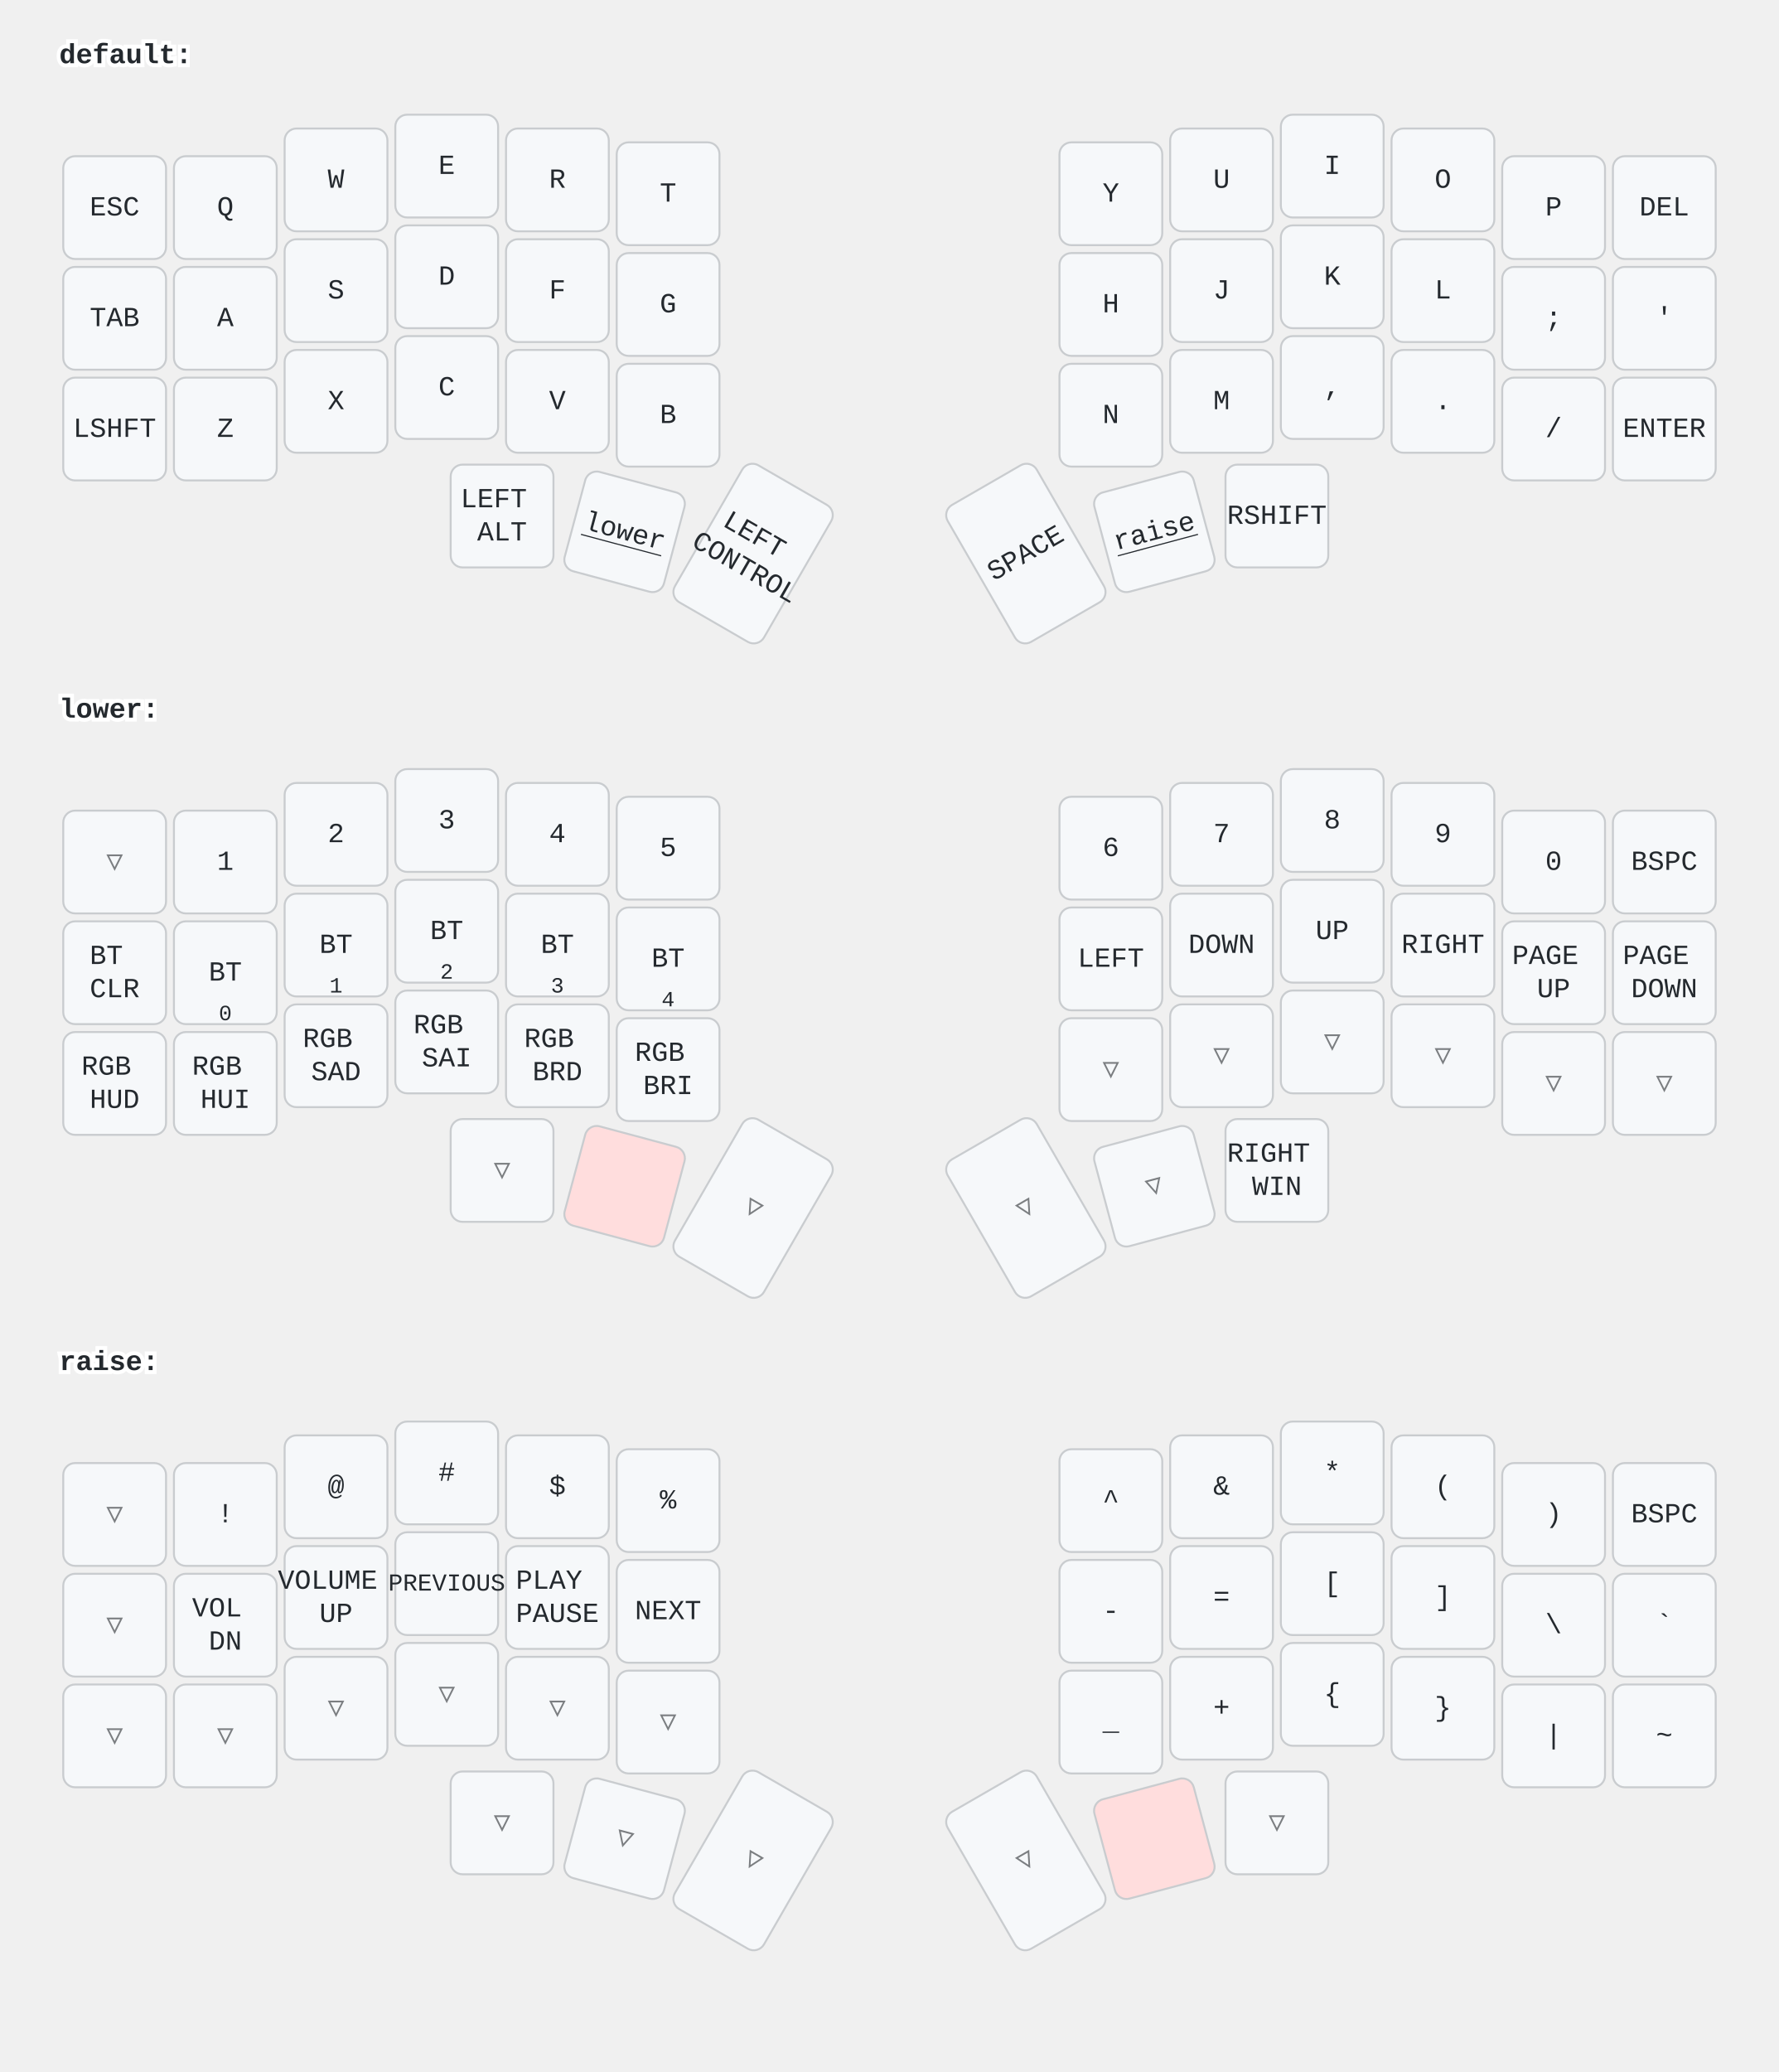
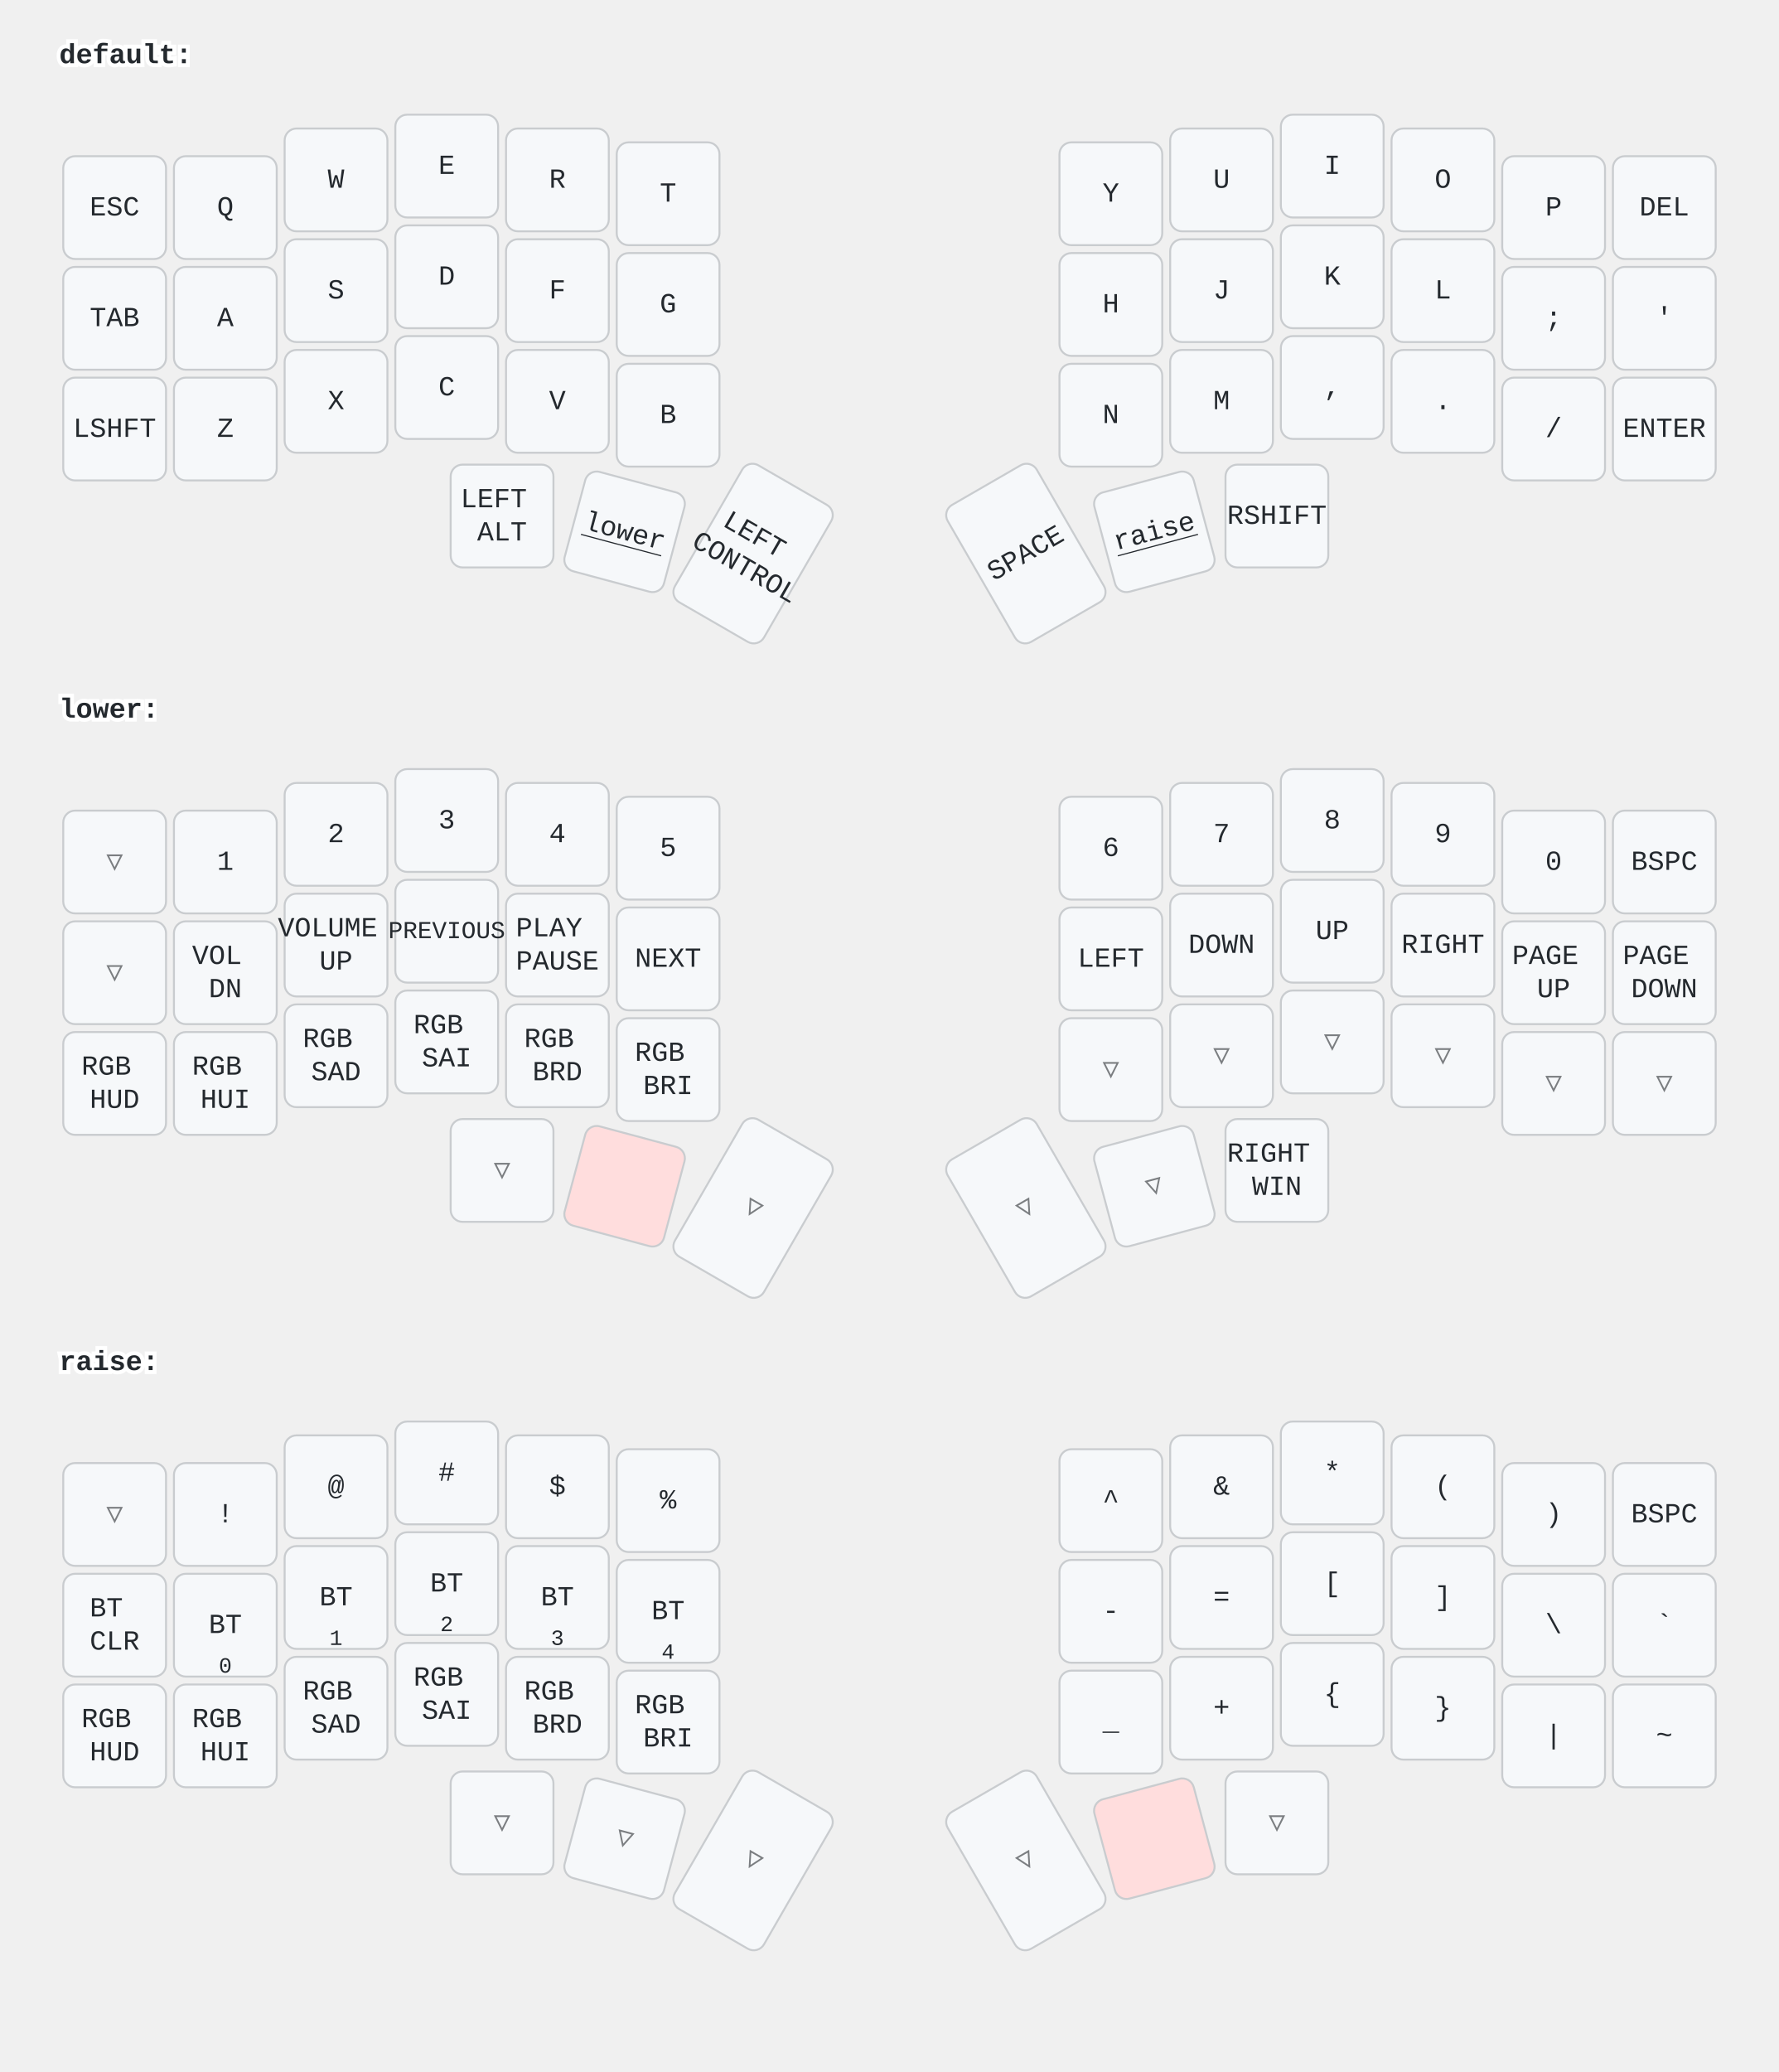
<svg xmlns="http://www.w3.org/2000/svg" width="900" height="1048" viewBox="0 0 900 1048" class="keymap">
  <style>/* inherit to force styles through use tags */
svg path {
    fill: inherit;
}

/* font and background color specifications */
svg.keymap {
    font-family: SFMono-Regular,Consolas,Liberation Mono,Menlo,monospace;
    font-size: 14px;
    font-kerning: normal;
    text-rendering: optimizeLegibility;
    fill: #24292e;
}

/* default key styling */
rect.key {
    fill: #f6f8fa;
}

rect.key, rect.combo {
    stroke: #c9cccf;
    stroke-width: 1;
}

/* default key side styling, only used is draw_key_sides is set */
rect.side {
    filter: brightness(90%);
}

/* color accent for combo boxes */
rect.combo, rect.combo-separate {
    fill: #cdf;
}

/* color accent for held keys */
rect.held, rect.combo.held {
    fill: #fdd;
}

/* color accent for ghost (optional) keys */
rect.ghost, rect.combo.ghost {
    stroke-dasharray: 4, 4;
    stroke-width: 2;
}

text {
    text-anchor: middle;
    dominant-baseline: middle;
}

/* styling for layer labels */
text.label {
    font-weight: bold;
    text-anchor: start;
    stroke: white;
    stroke-width: 4;
    paint-order: stroke;
}

/* styling for optional footer */
text.footer {
    text-anchor: end;
    dominant-baseline: auto;
    stroke: white;
    stroke-width: 4;
    paint-order: stroke;
}

/* styling for combo tap, and key hold/shifted label text */
text.combo, text.hold, text.shifted {
    font-size: 11px;
}

text.hold {
    text-anchor: middle;
    dominant-baseline: auto;
}

text.shifted {
    text-anchor: middle;
    dominant-baseline: hanging;
}

text.layer-activator {
    text-decoration: underline;
}

/* styling for hold/shifted label text in combo box */
text.combo.hold, text.combo.shifted {
    font-size: 8px;
}

/* lighter symbol for transparent keys */
text.trans {
    fill: #7b7e81;
}

/* styling for combo dendrons */
path.combo {
    stroke-width: 1;
    stroke: gray;
    fill: none;
}

/* Start Tabler Icons Cleanup */
/* cannot use height/width with glyphs */
.icon-tabler &gt; path {
    fill: inherit;
    stroke: inherit;
    stroke-width: 2;
}
/* hide tabler's default box */
.icon-tabler &gt; path[stroke="none"][fill="none"] {
    visibility: hidden;
}
/* End Tabler Icons Cleanup */
</style>
  <g transform="translate(30, 0)" class="layer-default">
    <text x="0" y="28" class="label" id="default">default:</text>
    <g transform="translate(0, 56)">
      <g transform="translate(28, 49)" class="key keypos-0">
        <rect rx="6" ry="6" x="-26" y="-26" width="52" height="52" class="key" />
        <text x="0" y="0" class="key tap">ESC</text>
      </g>
      <g transform="translate(84, 49)" class="key keypos-1">
        <rect rx="6" ry="6" x="-26" y="-26" width="52" height="52" class="key" />
        <text x="0" y="0" class="key tap">Q</text>
      </g>
      <g transform="translate(140, 35)" class="key keypos-2">
        <rect rx="6" ry="6" x="-26" y="-26" width="52" height="52" class="key" />
        <text x="0" y="0" class="key tap">W</text>
      </g>
      <g transform="translate(196, 28)" class="key keypos-3">
        <rect rx="6" ry="6" x="-26" y="-26" width="52" height="52" class="key" />
        <text x="0" y="0" class="key tap">E</text>
      </g>
      <g transform="translate(252, 35)" class="key keypos-4">
        <rect rx="6" ry="6" x="-26" y="-26" width="52" height="52" class="key" />
        <text x="0" y="0" class="key tap">R</text>
      </g>
      <g transform="translate(308, 42)" class="key keypos-5">
        <rect rx="6" ry="6" x="-26" y="-26" width="52" height="52" class="key" />
        <text x="0" y="0" class="key tap">T</text>
      </g>
      <g transform="translate(532, 42)" class="key keypos-6">
        <rect rx="6" ry="6" x="-26" y="-26" width="52" height="52" class="key" />
        <text x="0" y="0" class="key tap">Y</text>
      </g>
      <g transform="translate(588, 35)" class="key keypos-7">
        <rect rx="6" ry="6" x="-26" y="-26" width="52" height="52" class="key" />
        <text x="0" y="0" class="key tap">U</text>
      </g>
      <g transform="translate(644, 28)" class="key keypos-8">
        <rect rx="6" ry="6" x="-26" y="-26" width="52" height="52" class="key" />
        <text x="0" y="0" class="key tap">I</text>
      </g>
      <g transform="translate(700, 35)" class="key keypos-9">
        <rect rx="6" ry="6" x="-26" y="-26" width="52" height="52" class="key" />
        <text x="0" y="0" class="key tap">O</text>
      </g>
      <g transform="translate(756, 49)" class="key keypos-10">
        <rect rx="6" ry="6" x="-26" y="-26" width="52" height="52" class="key" />
        <text x="0" y="0" class="key tap">P</text>
      </g>
      <g transform="translate(812, 49)" class="key keypos-11">
        <rect rx="6" ry="6" x="-26" y="-26" width="52" height="52" class="key" />
        <text x="0" y="0" class="key tap">DEL</text>
      </g>
      <g transform="translate(28, 105)" class="key keypos-12">
        <rect rx="6" ry="6" x="-26" y="-26" width="52" height="52" class="key" />
        <text x="0" y="0" class="key tap">TAB</text>
      </g>
      <g transform="translate(84, 105)" class="key keypos-13">
        <rect rx="6" ry="6" x="-26" y="-26" width="52" height="52" class="key" />
        <text x="0" y="0" class="key tap">A</text>
      </g>
      <g transform="translate(140, 91)" class="key keypos-14">
        <rect rx="6" ry="6" x="-26" y="-26" width="52" height="52" class="key" />
        <text x="0" y="0" class="key tap">S</text>
      </g>
      <g transform="translate(196, 84)" class="key keypos-15">
        <rect rx="6" ry="6" x="-26" y="-26" width="52" height="52" class="key" />
        <text x="0" y="0" class="key tap">D</text>
      </g>
      <g transform="translate(252, 91)" class="key keypos-16">
        <rect rx="6" ry="6" x="-26" y="-26" width="52" height="52" class="key" />
        <text x="0" y="0" class="key tap">F</text>
      </g>
      <g transform="translate(308, 98)" class="key keypos-17">
        <rect rx="6" ry="6" x="-26" y="-26" width="52" height="52" class="key" />
        <text x="0" y="0" class="key tap">G</text>
      </g>
      <g transform="translate(532, 98)" class="key keypos-18">
        <rect rx="6" ry="6" x="-26" y="-26" width="52" height="52" class="key" />
        <text x="0" y="0" class="key tap">H</text>
      </g>
      <g transform="translate(588, 91)" class="key keypos-19">
        <rect rx="6" ry="6" x="-26" y="-26" width="52" height="52" class="key" />
        <text x="0" y="0" class="key tap">J</text>
      </g>
      <g transform="translate(644, 84)" class="key keypos-20">
        <rect rx="6" ry="6" x="-26" y="-26" width="52" height="52" class="key" />
        <text x="0" y="0" class="key tap">K</text>
      </g>
      <g transform="translate(700, 91)" class="key keypos-21">
        <rect rx="6" ry="6" x="-26" y="-26" width="52" height="52" class="key" />
        <text x="0" y="0" class="key tap">L</text>
      </g>
      <g transform="translate(756, 105)" class="key keypos-22">
        <rect rx="6" ry="6" x="-26" y="-26" width="52" height="52" class="key" />
        <text x="0" y="0" class="key tap">;</text>
      </g>
      <g transform="translate(812, 105)" class="key keypos-23">
        <rect rx="6" ry="6" x="-26" y="-26" width="52" height="52" class="key" />
        <text x="0" y="0" class="key tap">'</text>
      </g>
      <g transform="translate(28, 161)" class="key keypos-24">
        <rect rx="6" ry="6" x="-26" y="-26" width="52" height="52" class="key" />
        <text x="0" y="0" class="key tap">LSHFT</text>
      </g>
      <g transform="translate(84, 161)" class="key keypos-25">
        <rect rx="6" ry="6" x="-26" y="-26" width="52" height="52" class="key" />
        <text x="0" y="0" class="key tap">Z</text>
      </g>
      <g transform="translate(140, 147)" class="key keypos-26">
        <rect rx="6" ry="6" x="-26" y="-26" width="52" height="52" class="key" />
        <text x="0" y="0" class="key tap">X</text>
      </g>
      <g transform="translate(196, 140)" class="key keypos-27">
        <rect rx="6" ry="6" x="-26" y="-26" width="52" height="52" class="key" />
        <text x="0" y="0" class="key tap">C</text>
      </g>
      <g transform="translate(252, 147)" class="key keypos-28">
        <rect rx="6" ry="6" x="-26" y="-26" width="52" height="52" class="key" />
        <text x="0" y="0" class="key tap">V</text>
      </g>
      <g transform="translate(308, 154)" class="key keypos-29">
        <rect rx="6" ry="6" x="-26" y="-26" width="52" height="52" class="key" />
        <text x="0" y="0" class="key tap">B</text>
      </g>
      <g transform="translate(532, 154)" class="key keypos-30">
        <rect rx="6" ry="6" x="-26" y="-26" width="52" height="52" class="key" />
        <text x="0" y="0" class="key tap">N</text>
      </g>
      <g transform="translate(588, 147)" class="key keypos-31">
        <rect rx="6" ry="6" x="-26" y="-26" width="52" height="52" class="key" />
        <text x="0" y="0" class="key tap">M</text>
      </g>
      <g transform="translate(644, 140)" class="key keypos-32">
        <rect rx="6" ry="6" x="-26" y="-26" width="52" height="52" class="key" />
        <text x="0" y="0" class="key tap">,</text>
      </g>
      <g transform="translate(700, 147)" class="key keypos-33">
        <rect rx="6" ry="6" x="-26" y="-26" width="52" height="52" class="key" />
        <text x="0" y="0" class="key tap">.</text>
      </g>
      <g transform="translate(756, 161)" class="key keypos-34">
        <rect rx="6" ry="6" x="-26" y="-26" width="52" height="52" class="key" />
        <text x="0" y="0" class="key tap">/</text>
      </g>
      <g transform="translate(812, 161)" class="key keypos-35">
        <rect rx="6" ry="6" x="-26" y="-26" width="52" height="52" class="key" />
        <text x="0" y="0" class="key tap">ENTER</text>
      </g>
      <g transform="translate(224, 205)" class="key keypos-36">
        <rect rx="6" ry="6" x="-26" y="-26" width="52" height="52" class="key" />
        <text x="0" y="0" class="key tap">
          <tspan x="0" dy="-0.6em">LEFT</tspan>
          <tspan x="0" dy="1.2em">ALT</tspan>
        </text>
      </g>
      <g transform="translate(286, 213) rotate(15.0)" class="key keypos-37">
        <rect rx="6" ry="6" x="-26" y="-26" width="52" height="52" class="key" />
        <a href="#lower">
          <text x="0" y="0" class="key tap layer-activator">lower</text>
        </a>
      </g>
      <g transform="translate(351, 224) rotate(30.0)" class="key keypos-38">
        <rect rx="6" ry="6" x="-26" y="-40" width="52" height="80" class="key" />
        <text x="0" y="0" class="key tap">
          <tspan x="0" dy="-0.6em">LEFT</tspan>
          <tspan x="0" dy="1.2em">CONTROL</tspan>
        </text>
      </g>
      <g transform="translate(489, 224) rotate(-30.0)" class="key keypos-39">
        <rect rx="6" ry="6" x="-26" y="-40" width="52" height="80" class="key" />
        <text x="0" y="0" class="key tap">SPACE</text>
      </g>
      <g transform="translate(554, 213) rotate(-15.0)" class="key keypos-40">
        <rect rx="6" ry="6" x="-26" y="-26" width="52" height="52" class="key" />
        <a href="#raise">
          <text x="0" y="0" class="key tap layer-activator">raise</text>
        </a>
      </g>
      <g transform="translate(616, 205)" class="key keypos-41">
        <rect rx="6" ry="6" x="-26" y="-26" width="52" height="52" class="key" />
        <text x="0" y="0" class="key tap">RSHIFT</text>
      </g>
    </g>
  </g>
  <g transform="translate(30, 331)" class="layer-lower">
    <text x="0" y="28" class="label" id="lower">lower:</text>
    <g transform="translate(0, 56)">
      <g transform="translate(28, 49)" class="key trans keypos-0">
        <rect rx="6" ry="6" x="-26" y="-26" width="52" height="52" class="key trans" />
        <text x="0" y="0" class="key trans tap">▽</text>
      </g>
      <g transform="translate(84, 49)" class="key keypos-1">
        <rect rx="6" ry="6" x="-26" y="-26" width="52" height="52" class="key" />
        <text x="0" y="0" class="key tap">1</text>
      </g>
      <g transform="translate(140, 35)" class="key keypos-2">
        <rect rx="6" ry="6" x="-26" y="-26" width="52" height="52" class="key" />
        <text x="0" y="0" class="key tap">2</text>
      </g>
      <g transform="translate(196, 28)" class="key keypos-3">
        <rect rx="6" ry="6" x="-26" y="-26" width="52" height="52" class="key" />
        <text x="0" y="0" class="key tap">3</text>
      </g>
      <g transform="translate(252, 35)" class="key keypos-4">
        <rect rx="6" ry="6" x="-26" y="-26" width="52" height="52" class="key" />
        <text x="0" y="0" class="key tap">4</text>
      </g>
      <g transform="translate(308, 42)" class="key keypos-5">
        <rect rx="6" ry="6" x="-26" y="-26" width="52" height="52" class="key" />
        <text x="0" y="0" class="key tap">5</text>
      </g>
      <g transform="translate(532, 42)" class="key keypos-6">
        <rect rx="6" ry="6" x="-26" y="-26" width="52" height="52" class="key" />
        <text x="0" y="0" class="key tap">6</text>
      </g>
      <g transform="translate(588, 35)" class="key keypos-7">
        <rect rx="6" ry="6" x="-26" y="-26" width="52" height="52" class="key" />
        <text x="0" y="0" class="key tap">7</text>
      </g>
      <g transform="translate(644, 28)" class="key keypos-8">
        <rect rx="6" ry="6" x="-26" y="-26" width="52" height="52" class="key" />
        <text x="0" y="0" class="key tap">8</text>
      </g>
      <g transform="translate(700, 35)" class="key keypos-9">
        <rect rx="6" ry="6" x="-26" y="-26" width="52" height="52" class="key" />
        <text x="0" y="0" class="key tap">9</text>
      </g>
      <g transform="translate(756, 49)" class="key keypos-10">
        <rect rx="6" ry="6" x="-26" y="-26" width="52" height="52" class="key" />
        <text x="0" y="0" class="key tap">0</text>
      </g>
      <g transform="translate(812, 49)" class="key keypos-11">
        <rect rx="6" ry="6" x="-26" y="-26" width="52" height="52" class="key" />
        <text x="0" y="0" class="key tap">BSPC</text>
      </g>
-       <g transform="translate(28, 105)" class="key keypos-12">
-         <rect rx="6" ry="6" x="-26" y="-26" width="52" height="52" class="key" />
-         <text x="0" y="0" class="key tap">
-           <tspan x="0" dy="-0.6em">BT</tspan>
-           <tspan x="0" dy="1.2em">CLR</tspan>
-         </text>
+       <g transform="translate(28, 105)" class="key trans keypos-12">
+         <rect rx="6" ry="6" x="-26" y="-26" width="52" height="52" class="key trans" />
+         <text x="0" y="0" class="key trans tap">▽</text>
      </g>
      <g transform="translate(84, 105)" class="key keypos-13">
        <rect rx="6" ry="6" x="-26" y="-26" width="52" height="52" class="key" />
-         <text x="0" y="0" class="key tap">BT</text>
-         <text x="0" y="24" class="key hold">0</text>
+         <text x="0" y="0" class="key tap">
+           <tspan x="0" dy="-0.6em">VOL</tspan>
+           <tspan x="0" dy="1.2em">DN</tspan>
+         </text>
      </g>
      <g transform="translate(140, 91)" class="key keypos-14">
        <rect rx="6" ry="6" x="-26" y="-26" width="52" height="52" class="key" />
-         <text x="0" y="0" class="key tap">BT</text>
-         <text x="0" y="24" class="key hold">1</text>
+         <text x="0" y="0" class="key tap">
+           <tspan x="0" dy="-0.6em">VOLUME</tspan>
+           <tspan x="0" dy="1.2em">UP</tspan>
+         </text>
      </g>
      <g transform="translate(196, 84)" class="key keypos-15">
        <rect rx="6" ry="6" x="-26" y="-26" width="52" height="52" class="key" />
-         <text x="0" y="0" class="key tap">BT</text>
-         <text x="0" y="24" class="key hold">2</text>
+         <text x="0" y="0" class="key tap">
+           <tspan style="font-size: 88%">PREVIOUS</tspan>
+         </text>
      </g>
      <g transform="translate(252, 91)" class="key keypos-16">
        <rect rx="6" ry="6" x="-26" y="-26" width="52" height="52" class="key" />
-         <text x="0" y="0" class="key tap">BT</text>
-         <text x="0" y="24" class="key hold">3</text>
+         <text x="0" y="0" class="key tap">
+           <tspan x="0" dy="-0.6em">PLAY</tspan>
+           <tspan x="0" dy="1.2em">PAUSE</tspan>
+         </text>
      </g>
      <g transform="translate(308, 98)" class="key keypos-17">
        <rect rx="6" ry="6" x="-26" y="-26" width="52" height="52" class="key" />
-         <text x="0" y="0" class="key tap">BT</text>
-         <text x="0" y="24" class="key hold">4</text>
+         <text x="0" y="0" class="key tap">NEXT</text>
      </g>
      <g transform="translate(532, 98)" class="key keypos-18">
        <rect rx="6" ry="6" x="-26" y="-26" width="52" height="52" class="key" />
        <text x="0" y="0" class="key tap">LEFT</text>
      </g>
      <g transform="translate(588, 91)" class="key keypos-19">
        <rect rx="6" ry="6" x="-26" y="-26" width="52" height="52" class="key" />
        <text x="0" y="0" class="key tap">DOWN</text>
      </g>
      <g transform="translate(644, 84)" class="key keypos-20">
        <rect rx="6" ry="6" x="-26" y="-26" width="52" height="52" class="key" />
        <text x="0" y="0" class="key tap">UP</text>
      </g>
      <g transform="translate(700, 91)" class="key keypos-21">
        <rect rx="6" ry="6" x="-26" y="-26" width="52" height="52" class="key" />
        <text x="0" y="0" class="key tap">RIGHT</text>
      </g>
      <g transform="translate(756, 105)" class="key keypos-22">
        <rect rx="6" ry="6" x="-26" y="-26" width="52" height="52" class="key" />
        <text x="0" y="0" class="key tap">
          <tspan x="0" dy="-0.6em">PAGE</tspan>
          <tspan x="0" dy="1.2em">UP</tspan>
        </text>
      </g>
      <g transform="translate(812, 105)" class="key keypos-23">
        <rect rx="6" ry="6" x="-26" y="-26" width="52" height="52" class="key" />
        <text x="0" y="0" class="key tap">
          <tspan x="0" dy="-0.6em">PAGE</tspan>
          <tspan x="0" dy="1.2em">DOWN</tspan>
        </text>
      </g>
      <g transform="translate(28, 161)" class="key keypos-24">
        <rect rx="6" ry="6" x="-26" y="-26" width="52" height="52" class="key" />
        <text x="0" y="0" class="key tap">
          <tspan x="0" dy="-0.6em">RGB</tspan>
          <tspan x="0" dy="1.2em">HUD</tspan>
        </text>
      </g>
      <g transform="translate(84, 161)" class="key keypos-25">
        <rect rx="6" ry="6" x="-26" y="-26" width="52" height="52" class="key" />
        <text x="0" y="0" class="key tap">
          <tspan x="0" dy="-0.6em">RGB</tspan>
          <tspan x="0" dy="1.2em">HUI</tspan>
        </text>
      </g>
      <g transform="translate(140, 147)" class="key keypos-26">
        <rect rx="6" ry="6" x="-26" y="-26" width="52" height="52" class="key" />
        <text x="0" y="0" class="key tap">
          <tspan x="0" dy="-0.6em">RGB</tspan>
          <tspan x="0" dy="1.2em">SAD</tspan>
        </text>
      </g>
      <g transform="translate(196, 140)" class="key keypos-27">
        <rect rx="6" ry="6" x="-26" y="-26" width="52" height="52" class="key" />
        <text x="0" y="0" class="key tap">
          <tspan x="0" dy="-0.6em">RGB</tspan>
          <tspan x="0" dy="1.2em">SAI</tspan>
        </text>
      </g>
      <g transform="translate(252, 147)" class="key keypos-28">
        <rect rx="6" ry="6" x="-26" y="-26" width="52" height="52" class="key" />
        <text x="0" y="0" class="key tap">
          <tspan x="0" dy="-0.6em">RGB</tspan>
          <tspan x="0" dy="1.2em">BRD</tspan>
        </text>
      </g>
      <g transform="translate(308, 154)" class="key keypos-29">
        <rect rx="6" ry="6" x="-26" y="-26" width="52" height="52" class="key" />
        <text x="0" y="0" class="key tap">
          <tspan x="0" dy="-0.6em">RGB</tspan>
          <tspan x="0" dy="1.2em">BRI</tspan>
        </text>
      </g>
      <g transform="translate(532, 154)" class="key trans keypos-30">
        <rect rx="6" ry="6" x="-26" y="-26" width="52" height="52" class="key trans" />
        <text x="0" y="0" class="key trans tap">▽</text>
      </g>
      <g transform="translate(588, 147)" class="key trans keypos-31">
        <rect rx="6" ry="6" x="-26" y="-26" width="52" height="52" class="key trans" />
        <text x="0" y="0" class="key trans tap">▽</text>
      </g>
      <g transform="translate(644, 140)" class="key trans keypos-32">
        <rect rx="6" ry="6" x="-26" y="-26" width="52" height="52" class="key trans" />
        <text x="0" y="0" class="key trans tap">▽</text>
      </g>
      <g transform="translate(700, 147)" class="key trans keypos-33">
        <rect rx="6" ry="6" x="-26" y="-26" width="52" height="52" class="key trans" />
        <text x="0" y="0" class="key trans tap">▽</text>
      </g>
      <g transform="translate(756, 161)" class="key trans keypos-34">
        <rect rx="6" ry="6" x="-26" y="-26" width="52" height="52" class="key trans" />
        <text x="0" y="0" class="key trans tap">▽</text>
      </g>
      <g transform="translate(812, 161)" class="key trans keypos-35">
        <rect rx="6" ry="6" x="-26" y="-26" width="52" height="52" class="key trans" />
        <text x="0" y="0" class="key trans tap">▽</text>
      </g>
      <g transform="translate(224, 205)" class="key trans keypos-36">
        <rect rx="6" ry="6" x="-26" y="-26" width="52" height="52" class="key trans" />
        <text x="0" y="0" class="key trans tap">▽</text>
      </g>
      <g transform="translate(286, 213) rotate(15.0)" class="key held keypos-37">
        <rect rx="6" ry="6" x="-26" y="-26" width="52" height="52" class="key held" />
      </g>
      <g transform="translate(351, 224) rotate(30.0)" class="key trans keypos-38">
        <rect rx="6" ry="6" x="-26" y="-40" width="52" height="80" class="key trans" />
        <text x="0" y="0" class="key trans tap">▽</text>
      </g>
      <g transform="translate(489, 224) rotate(-30.0)" class="key trans keypos-39">
        <rect rx="6" ry="6" x="-26" y="-40" width="52" height="80" class="key trans" />
        <text x="0" y="0" class="key trans tap">▽</text>
      </g>
      <g transform="translate(554, 213) rotate(-15.0)" class="key trans keypos-40">
        <rect rx="6" ry="6" x="-26" y="-26" width="52" height="52" class="key trans" />
        <text x="0" y="0" class="key trans tap">▽</text>
      </g>
      <g transform="translate(616, 205)" class="key keypos-41">
        <rect rx="6" ry="6" x="-26" y="-26" width="52" height="52" class="key" />
        <text x="0" y="0" class="key tap">
          <tspan x="0" dy="-0.6em">RIGHT</tspan>
          <tspan x="0" dy="1.2em">WIN</tspan>
        </text>
      </g>
    </g>
  </g>
  <g transform="translate(30, 661)" class="layer-raise">
    <text x="0" y="28" class="label" id="raise">raise:</text>
    <g transform="translate(0, 56)">
      <g transform="translate(28, 49)" class="key trans keypos-0">
        <rect rx="6" ry="6" x="-26" y="-26" width="52" height="52" class="key trans" />
        <text x="0" y="0" class="key trans tap">▽</text>
      </g>
      <g transform="translate(84, 49)" class="key keypos-1">
        <rect rx="6" ry="6" x="-26" y="-26" width="52" height="52" class="key" />
        <text x="0" y="0" class="key tap">!</text>
      </g>
      <g transform="translate(140, 35)" class="key keypos-2">
        <rect rx="6" ry="6" x="-26" y="-26" width="52" height="52" class="key" />
        <text x="0" y="0" class="key tap">@</text>
      </g>
      <g transform="translate(196, 28)" class="key keypos-3">
        <rect rx="6" ry="6" x="-26" y="-26" width="52" height="52" class="key" />
        <text x="0" y="0" class="key tap">#</text>
      </g>
      <g transform="translate(252, 35)" class="key keypos-4">
        <rect rx="6" ry="6" x="-26" y="-26" width="52" height="52" class="key" />
        <text x="0" y="0" class="key tap">$</text>
      </g>
      <g transform="translate(308, 42)" class="key keypos-5">
        <rect rx="6" ry="6" x="-26" y="-26" width="52" height="52" class="key" />
        <text x="0" y="0" class="key tap">%</text>
      </g>
      <g transform="translate(532, 42)" class="key keypos-6">
        <rect rx="6" ry="6" x="-26" y="-26" width="52" height="52" class="key" />
        <text x="0" y="0" class="key tap">^</text>
      </g>
      <g transform="translate(588, 35)" class="key keypos-7">
        <rect rx="6" ry="6" x="-26" y="-26" width="52" height="52" class="key" />
        <text x="0" y="0" class="key tap">&amp;</text>
      </g>
      <g transform="translate(644, 28)" class="key keypos-8">
        <rect rx="6" ry="6" x="-26" y="-26" width="52" height="52" class="key" />
        <text x="0" y="0" class="key tap">*</text>
      </g>
      <g transform="translate(700, 35)" class="key keypos-9">
        <rect rx="6" ry="6" x="-26" y="-26" width="52" height="52" class="key" />
        <text x="0" y="0" class="key tap">(</text>
      </g>
      <g transform="translate(756, 49)" class="key keypos-10">
        <rect rx="6" ry="6" x="-26" y="-26" width="52" height="52" class="key" />
        <text x="0" y="0" class="key tap">)</text>
      </g>
      <g transform="translate(812, 49)" class="key keypos-11">
        <rect rx="6" ry="6" x="-26" y="-26" width="52" height="52" class="key" />
        <text x="0" y="0" class="key tap">BSPC</text>
      </g>
-       <g transform="translate(28, 105)" class="key trans keypos-12">
-         <rect rx="6" ry="6" x="-26" y="-26" width="52" height="52" class="key trans" />
-         <text x="0" y="0" class="key trans tap">▽</text>
+       <g transform="translate(28, 105)" class="key keypos-12">
+         <rect rx="6" ry="6" x="-26" y="-26" width="52" height="52" class="key" />
+         <text x="0" y="0" class="key tap">
+           <tspan x="0" dy="-0.6em">BT</tspan>
+           <tspan x="0" dy="1.2em">CLR</tspan>
+         </text>
      </g>
      <g transform="translate(84, 105)" class="key keypos-13">
        <rect rx="6" ry="6" x="-26" y="-26" width="52" height="52" class="key" />
-         <text x="0" y="0" class="key tap">
-           <tspan x="0" dy="-0.6em">VOL</tspan>
-           <tspan x="0" dy="1.2em">DN</tspan>
-         </text>
+         <text x="0" y="0" class="key tap">BT</text>
+         <text x="0" y="24" class="key hold">0</text>
      </g>
      <g transform="translate(140, 91)" class="key keypos-14">
        <rect rx="6" ry="6" x="-26" y="-26" width="52" height="52" class="key" />
-         <text x="0" y="0" class="key tap">
-           <tspan x="0" dy="-0.6em">VOLUME</tspan>
-           <tspan x="0" dy="1.2em">UP</tspan>
-         </text>
+         <text x="0" y="0" class="key tap">BT</text>
+         <text x="0" y="24" class="key hold">1</text>
      </g>
      <g transform="translate(196, 84)" class="key keypos-15">
        <rect rx="6" ry="6" x="-26" y="-26" width="52" height="52" class="key" />
-         <text x="0" y="0" class="key tap">
-           <tspan style="font-size: 88%">PREVIOUS</tspan>
-         </text>
+         <text x="0" y="0" class="key tap">BT</text>
+         <text x="0" y="24" class="key hold">2</text>
      </g>
      <g transform="translate(252, 91)" class="key keypos-16">
        <rect rx="6" ry="6" x="-26" y="-26" width="52" height="52" class="key" />
-         <text x="0" y="0" class="key tap">
-           <tspan x="0" dy="-0.6em">PLAY</tspan>
-           <tspan x="0" dy="1.2em">PAUSE</tspan>
-         </text>
+         <text x="0" y="0" class="key tap">BT</text>
+         <text x="0" y="24" class="key hold">3</text>
      </g>
      <g transform="translate(308, 98)" class="key keypos-17">
        <rect rx="6" ry="6" x="-26" y="-26" width="52" height="52" class="key" />
-         <text x="0" y="0" class="key tap">NEXT</text>
+         <text x="0" y="0" class="key tap">BT</text>
+         <text x="0" y="24" class="key hold">4</text>
      </g>
      <g transform="translate(532, 98)" class="key keypos-18">
        <rect rx="6" ry="6" x="-26" y="-26" width="52" height="52" class="key" />
        <text x="0" y="0" class="key tap">-</text>
      </g>
      <g transform="translate(588, 91)" class="key keypos-19">
        <rect rx="6" ry="6" x="-26" y="-26" width="52" height="52" class="key" />
        <text x="0" y="0" class="key tap">=</text>
      </g>
      <g transform="translate(644, 84)" class="key keypos-20">
        <rect rx="6" ry="6" x="-26" y="-26" width="52" height="52" class="key" />
        <text x="0" y="0" class="key tap">[</text>
      </g>
      <g transform="translate(700, 91)" class="key keypos-21">
        <rect rx="6" ry="6" x="-26" y="-26" width="52" height="52" class="key" />
        <text x="0" y="0" class="key tap">]</text>
      </g>
      <g transform="translate(756, 105)" class="key keypos-22">
        <rect rx="6" ry="6" x="-26" y="-26" width="52" height="52" class="key" />
        <text x="0" y="0" class="key tap">\</text>
      </g>
      <g transform="translate(812, 105)" class="key keypos-23">
        <rect rx="6" ry="6" x="-26" y="-26" width="52" height="52" class="key" />
        <text x="0" y="0" class="key tap">`</text>
      </g>
-       <g transform="translate(28, 161)" class="key trans keypos-24">
-         <rect rx="6" ry="6" x="-26" y="-26" width="52" height="52" class="key trans" />
-         <text x="0" y="0" class="key trans tap">▽</text>
-       </g>
-       <g transform="translate(84, 161)" class="key trans keypos-25">
-         <rect rx="6" ry="6" x="-26" y="-26" width="52" height="52" class="key trans" />
-         <text x="0" y="0" class="key trans tap">▽</text>
-       </g>
-       <g transform="translate(140, 147)" class="key trans keypos-26">
-         <rect rx="6" ry="6" x="-26" y="-26" width="52" height="52" class="key trans" />
-         <text x="0" y="0" class="key trans tap">▽</text>
-       </g>
-       <g transform="translate(196, 140)" class="key trans keypos-27">
-         <rect rx="6" ry="6" x="-26" y="-26" width="52" height="52" class="key trans" />
-         <text x="0" y="0" class="key trans tap">▽</text>
-       </g>
-       <g transform="translate(252, 147)" class="key trans keypos-28">
-         <rect rx="6" ry="6" x="-26" y="-26" width="52" height="52" class="key trans" />
-         <text x="0" y="0" class="key trans tap">▽</text>
-       </g>
-       <g transform="translate(308, 154)" class="key trans keypos-29">
-         <rect rx="6" ry="6" x="-26" y="-26" width="52" height="52" class="key trans" />
-         <text x="0" y="0" class="key trans tap">▽</text>
+       <g transform="translate(28, 161)" class="key keypos-24">
+         <rect rx="6" ry="6" x="-26" y="-26" width="52" height="52" class="key" />
+         <text x="0" y="0" class="key tap">
+           <tspan x="0" dy="-0.6em">RGB</tspan>
+           <tspan x="0" dy="1.2em">HUD</tspan>
+         </text>
+       </g>
+       <g transform="translate(84, 161)" class="key keypos-25">
+         <rect rx="6" ry="6" x="-26" y="-26" width="52" height="52" class="key" />
+         <text x="0" y="0" class="key tap">
+           <tspan x="0" dy="-0.6em">RGB</tspan>
+           <tspan x="0" dy="1.2em">HUI</tspan>
+         </text>
+       </g>
+       <g transform="translate(140, 147)" class="key keypos-26">
+         <rect rx="6" ry="6" x="-26" y="-26" width="52" height="52" class="key" />
+         <text x="0" y="0" class="key tap">
+           <tspan x="0" dy="-0.6em">RGB</tspan>
+           <tspan x="0" dy="1.2em">SAD</tspan>
+         </text>
+       </g>
+       <g transform="translate(196, 140)" class="key keypos-27">
+         <rect rx="6" ry="6" x="-26" y="-26" width="52" height="52" class="key" />
+         <text x="0" y="0" class="key tap">
+           <tspan x="0" dy="-0.6em">RGB</tspan>
+           <tspan x="0" dy="1.2em">SAI</tspan>
+         </text>
+       </g>
+       <g transform="translate(252, 147)" class="key keypos-28">
+         <rect rx="6" ry="6" x="-26" y="-26" width="52" height="52" class="key" />
+         <text x="0" y="0" class="key tap">
+           <tspan x="0" dy="-0.6em">RGB</tspan>
+           <tspan x="0" dy="1.2em">BRD</tspan>
+         </text>
+       </g>
+       <g transform="translate(308, 154)" class="key keypos-29">
+         <rect rx="6" ry="6" x="-26" y="-26" width="52" height="52" class="key" />
+         <text x="0" y="0" class="key tap">
+           <tspan x="0" dy="-0.6em">RGB</tspan>
+           <tspan x="0" dy="1.2em">BRI</tspan>
+         </text>
      </g>
      <g transform="translate(532, 154)" class="key keypos-30">
        <rect rx="6" ry="6" x="-26" y="-26" width="52" height="52" class="key" />
        <text x="0" y="0" class="key tap">_</text>
      </g>
      <g transform="translate(588, 147)" class="key keypos-31">
        <rect rx="6" ry="6" x="-26" y="-26" width="52" height="52" class="key" />
        <text x="0" y="0" class="key tap">+</text>
      </g>
      <g transform="translate(644, 140)" class="key keypos-32">
        <rect rx="6" ry="6" x="-26" y="-26" width="52" height="52" class="key" />
        <text x="0" y="0" class="key tap">{</text>
      </g>
      <g transform="translate(700, 147)" class="key keypos-33">
        <rect rx="6" ry="6" x="-26" y="-26" width="52" height="52" class="key" />
        <text x="0" y="0" class="key tap">}</text>
      </g>
      <g transform="translate(756, 161)" class="key keypos-34">
        <rect rx="6" ry="6" x="-26" y="-26" width="52" height="52" class="key" />
        <text x="0" y="0" class="key tap">|</text>
      </g>
      <g transform="translate(812, 161)" class="key keypos-35">
        <rect rx="6" ry="6" x="-26" y="-26" width="52" height="52" class="key" />
        <text x="0" y="0" class="key tap">~</text>
      </g>
      <g transform="translate(224, 205)" class="key trans keypos-36">
        <rect rx="6" ry="6" x="-26" y="-26" width="52" height="52" class="key trans" />
        <text x="0" y="0" class="key trans tap">▽</text>
      </g>
      <g transform="translate(286, 213) rotate(15.0)" class="key trans keypos-37">
        <rect rx="6" ry="6" x="-26" y="-26" width="52" height="52" class="key trans" />
        <text x="0" y="0" class="key trans tap">▽</text>
      </g>
      <g transform="translate(351, 224) rotate(30.0)" class="key trans keypos-38">
        <rect rx="6" ry="6" x="-26" y="-40" width="52" height="80" class="key trans" />
        <text x="0" y="0" class="key trans tap">▽</text>
      </g>
      <g transform="translate(489, 224) rotate(-30.0)" class="key trans keypos-39">
        <rect rx="6" ry="6" x="-26" y="-40" width="52" height="80" class="key trans" />
        <text x="0" y="0" class="key trans tap">▽</text>
      </g>
      <g transform="translate(554, 213) rotate(-15.0)" class="key held keypos-40">
        <rect rx="6" ry="6" x="-26" y="-26" width="52" height="52" class="key held" />
      </g>
      <g transform="translate(616, 205)" class="key trans keypos-41">
        <rect rx="6" ry="6" x="-26" y="-26" width="52" height="52" class="key trans" />
        <text x="0" y="0" class="key trans tap">▽</text>
      </g>
    </g>
  </g>
</svg>
